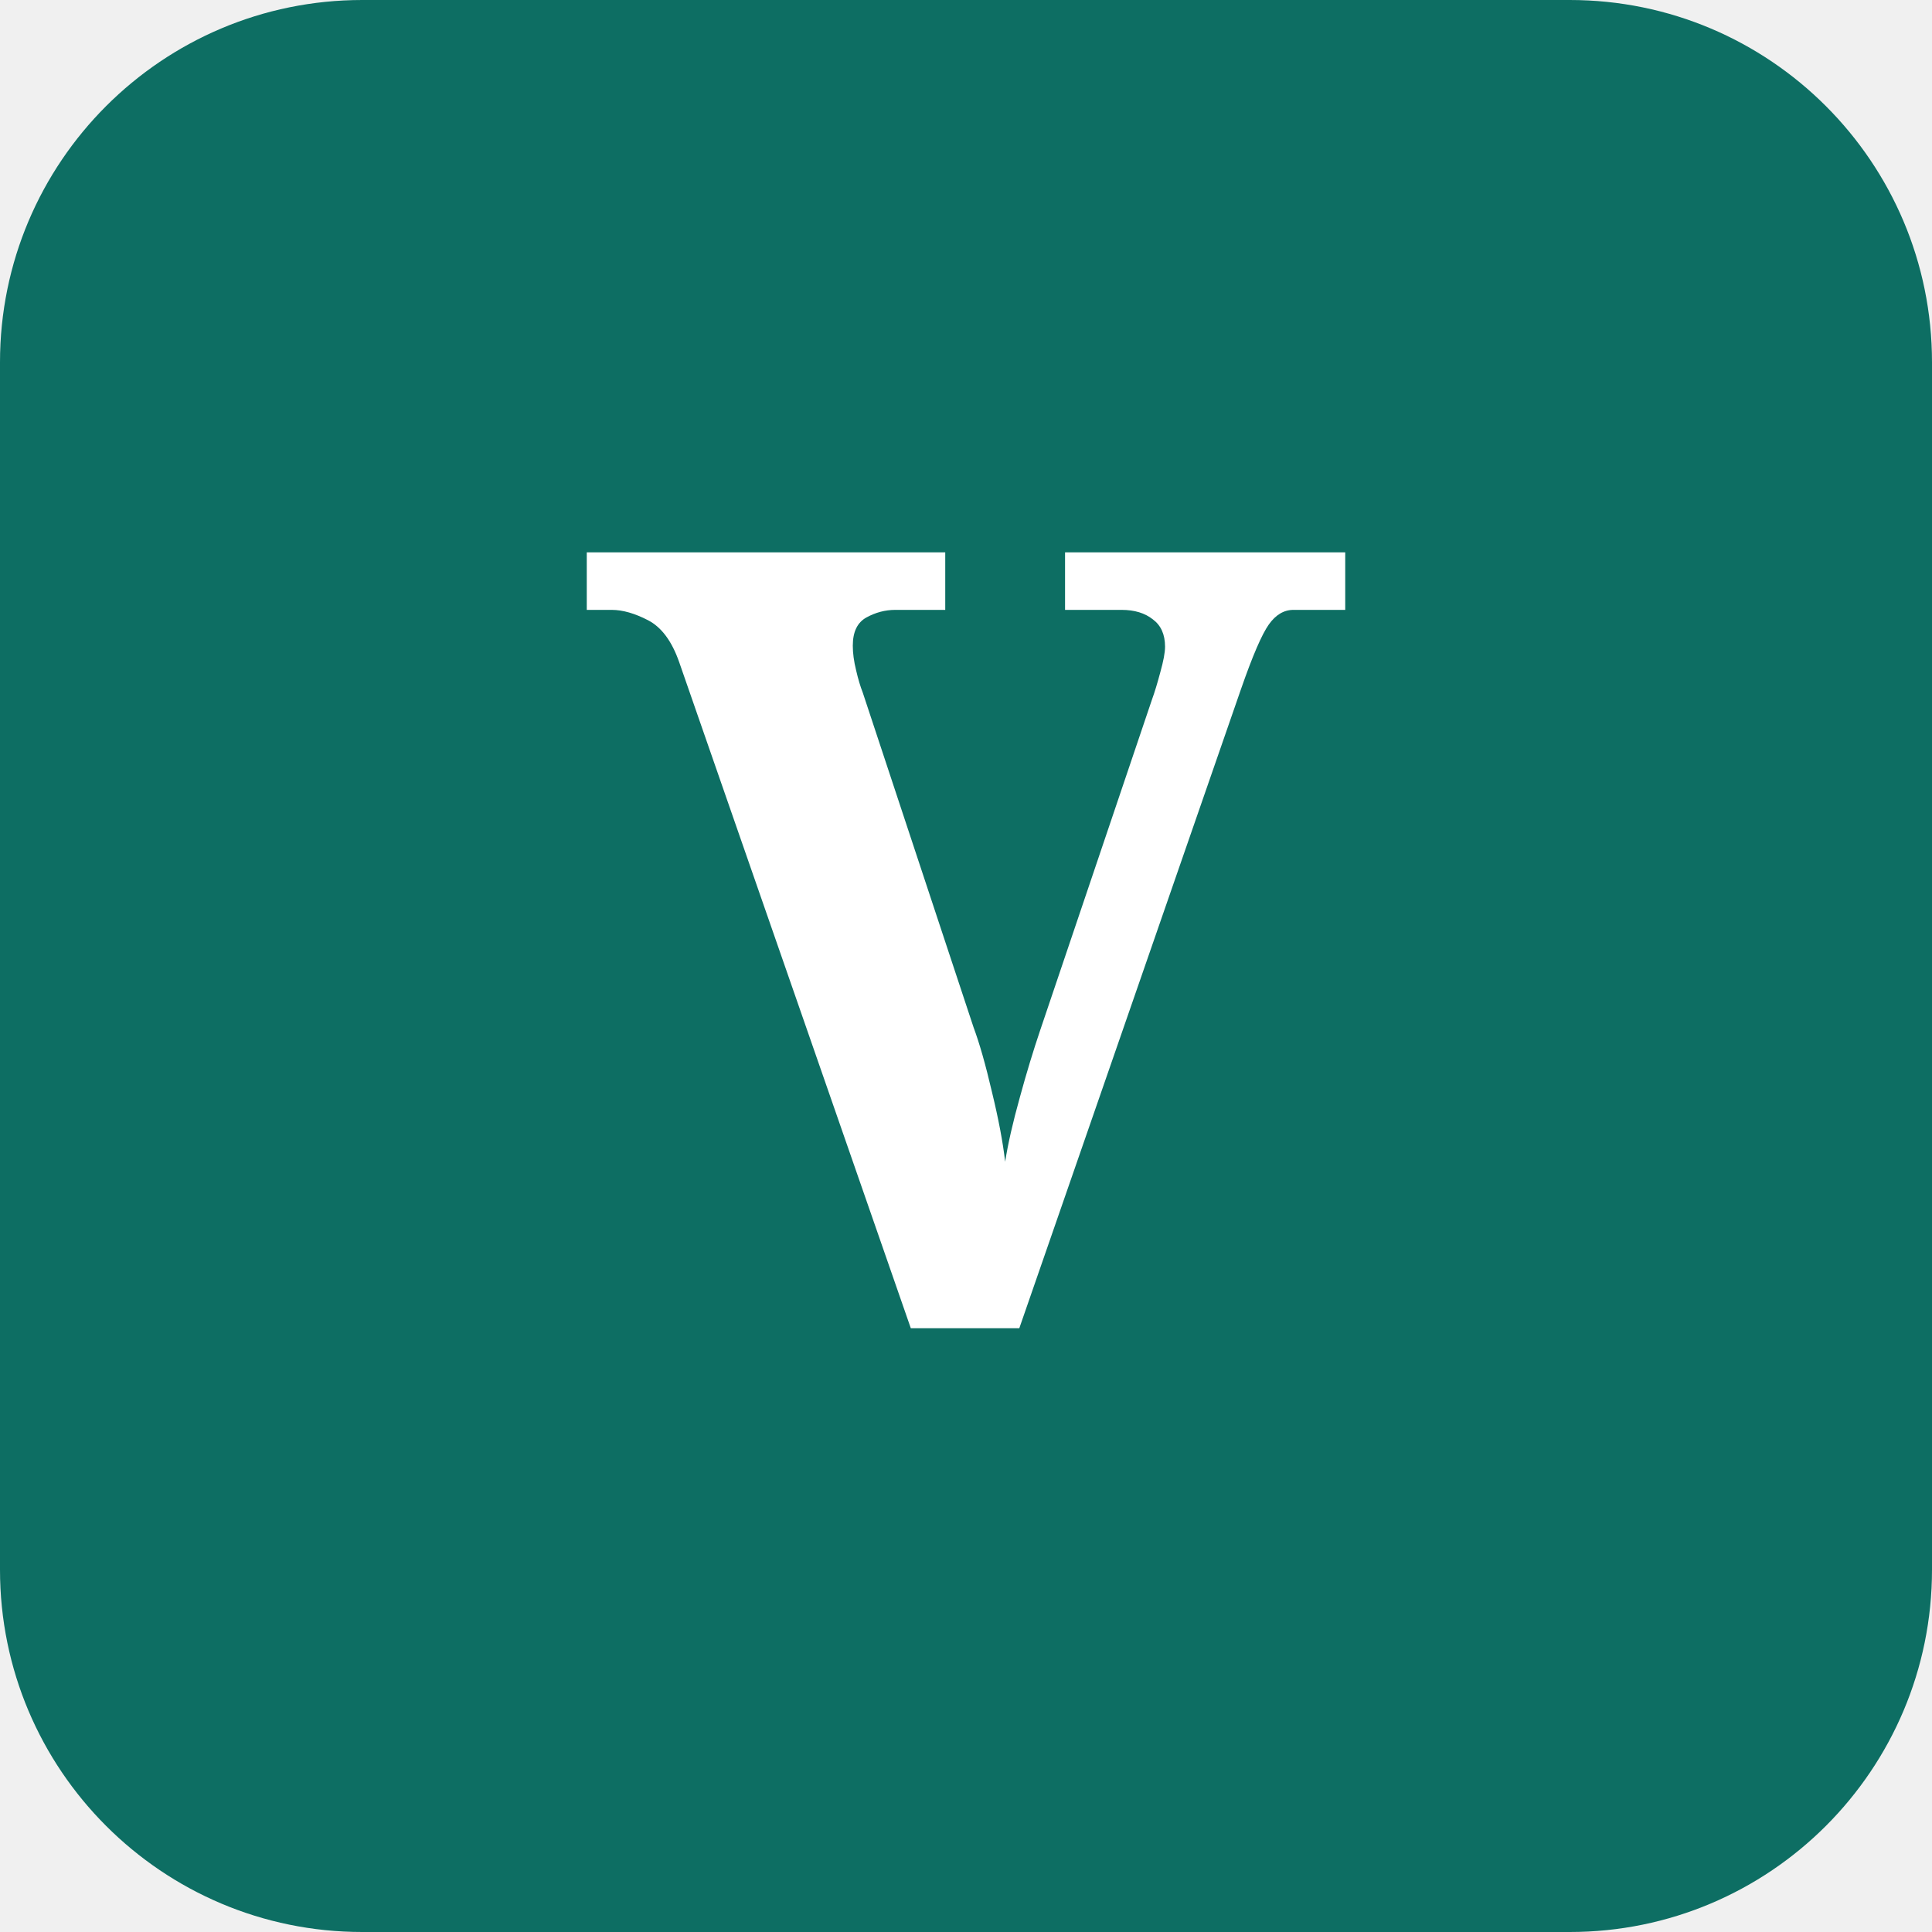
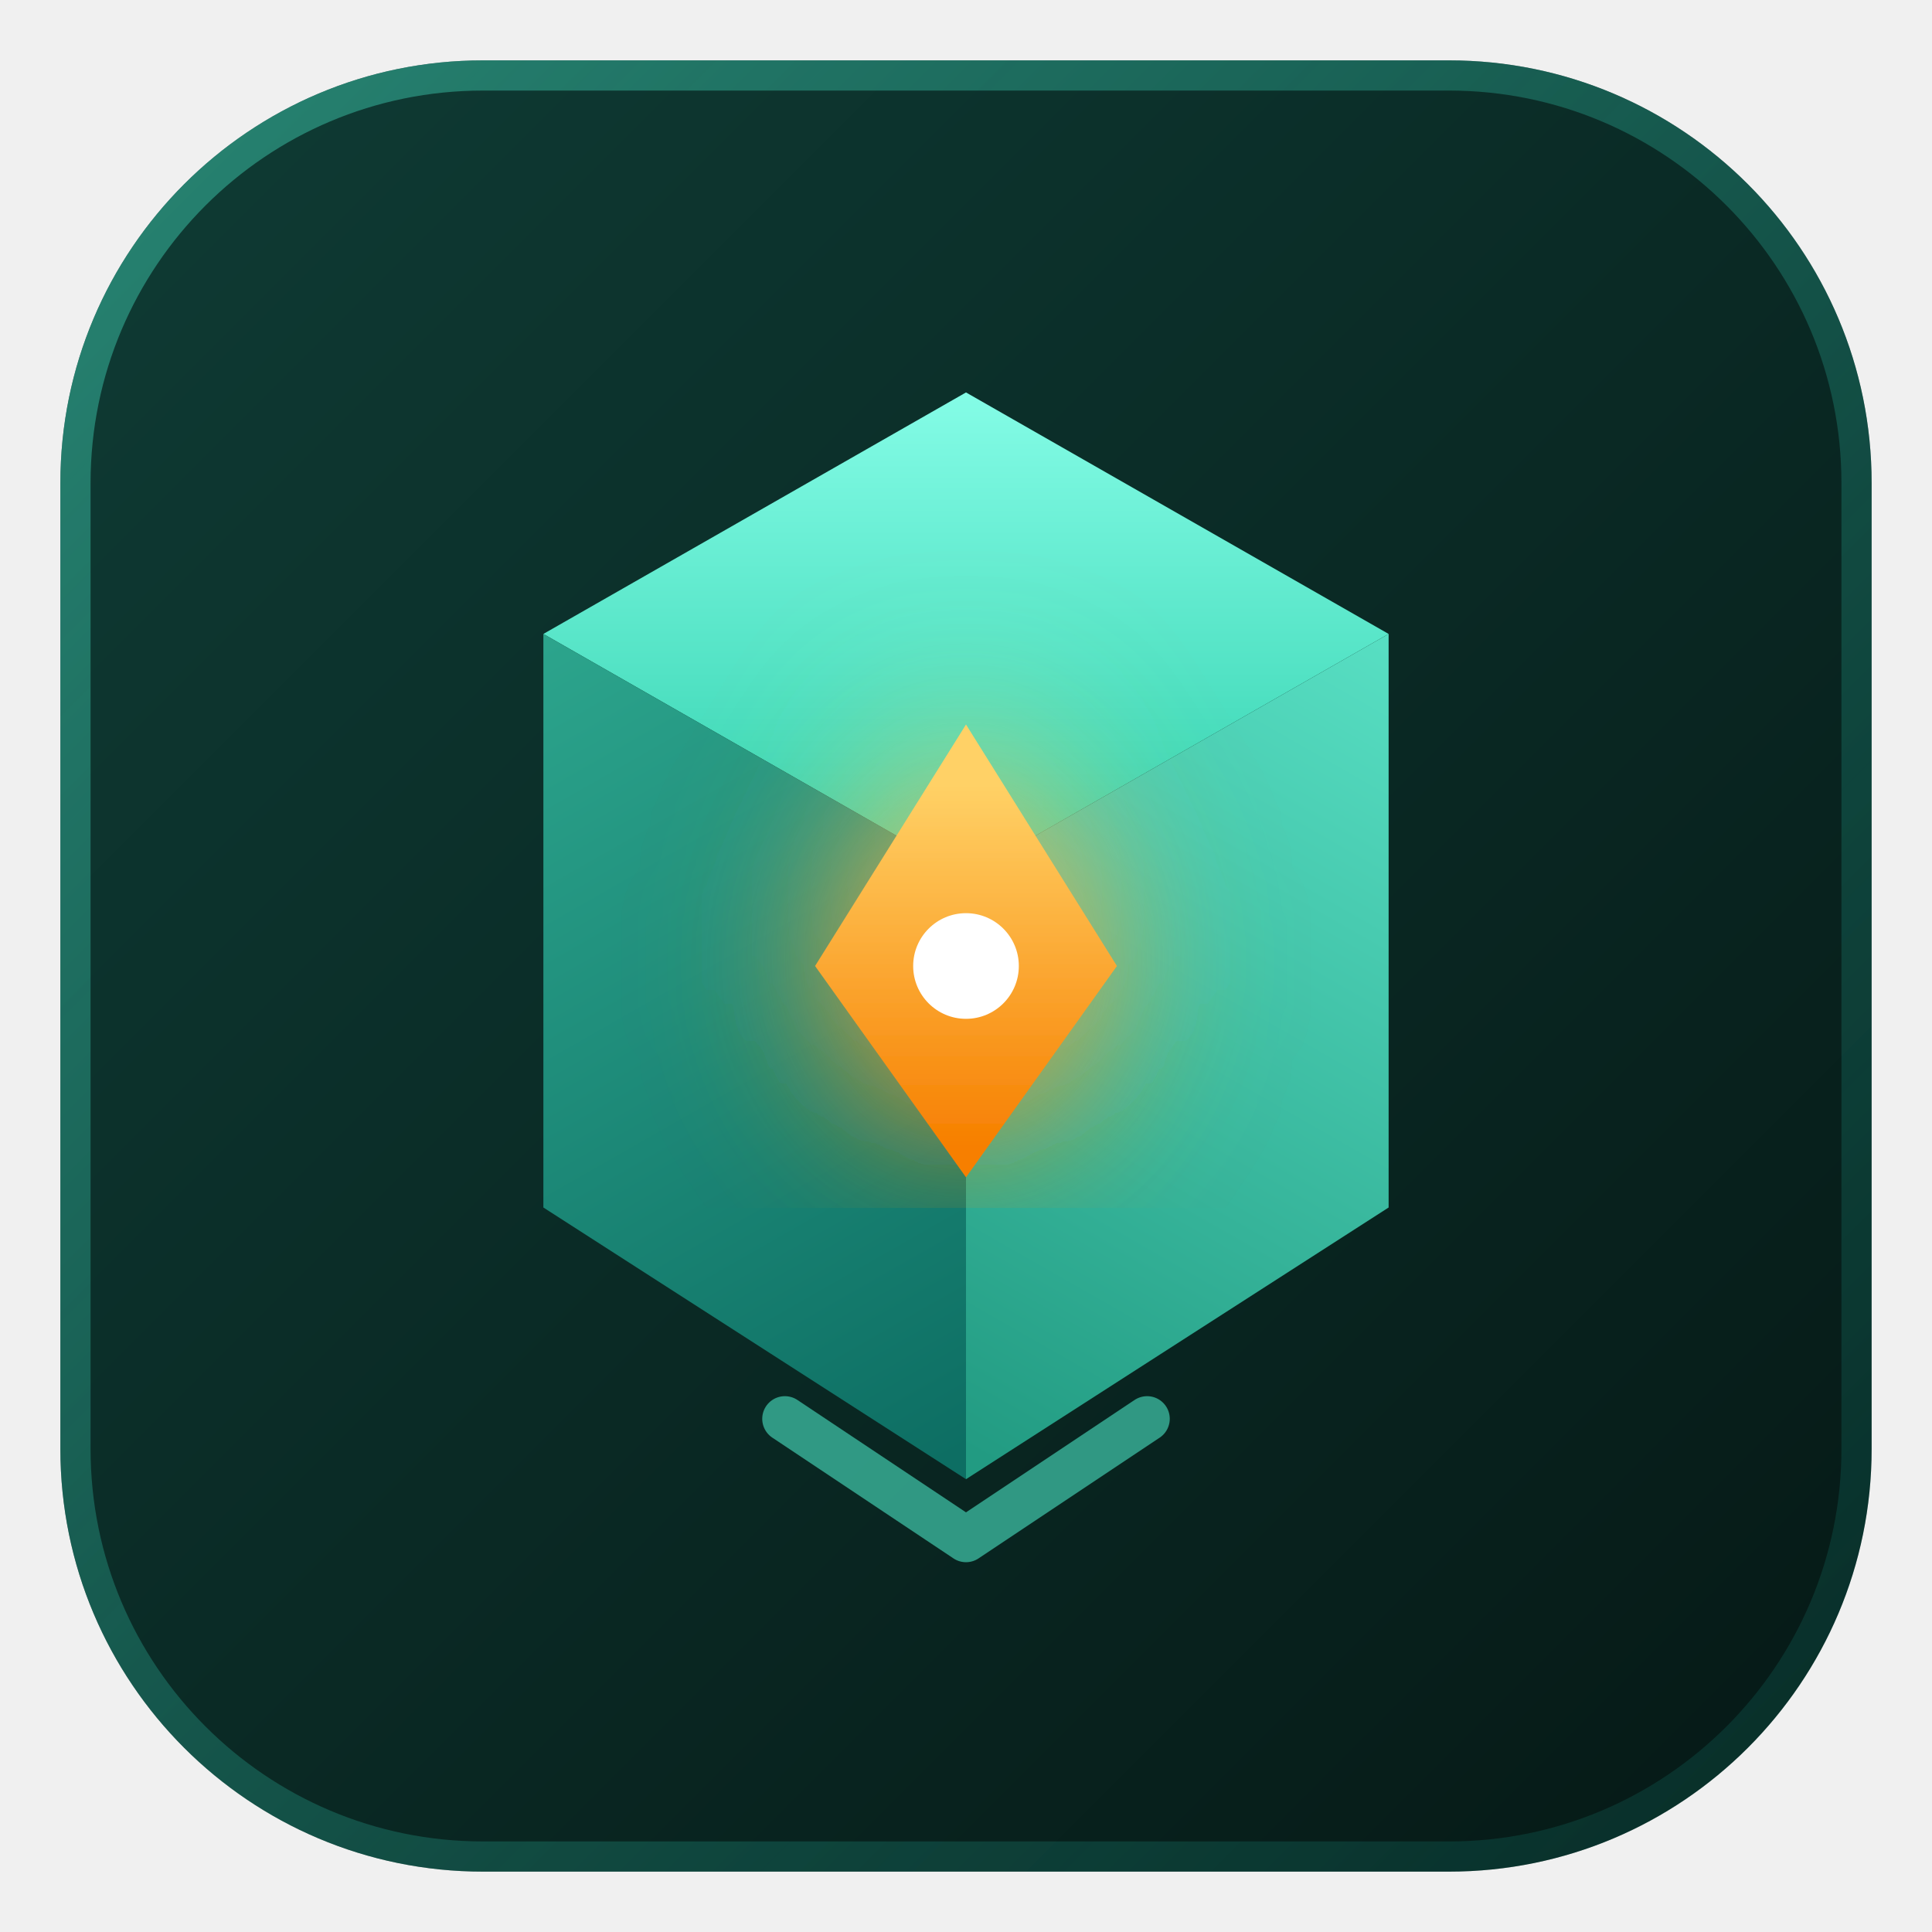
- <svg xmlns="http://www.w3.org/2000/svg" viewBox="0 0 64 64">
-   <rect width="64" height="64" rx="12" fill="#0d6e63" />
-   <text x="32" y="44" font-family="Georgia, serif" font-size="36" font-weight="bold" fill="#ffffff" text-anchor="middle">V</text>
+ <svg xmlns="http://www.w3.org/2000/svg" viewBox="0 0 64 64" fill="none">
+   <defs>
+     <linearGradient id="vf-bg" x1="0" y1="0" x2="64" y2="64" gradientUnits="userSpaceOnUse">
+       <stop offset="0%" stop-color="#0f3d36" />
+       <stop offset="50%" stop-color="#0a2a25" />
+       <stop offset="100%" stop-color="#051714" />
+     </linearGradient>
+     <linearGradient id="vf-stroke" x1="0" y1="0" x2="64" y2="64" gradientUnits="userSpaceOnUse">
+       <stop offset="0%" stop-color="#3dbfa4" stop-opacity="0.6" />
+       <stop offset="100%" stop-color="#0d6e63" stop-opacity="0.2" />
+     </linearGradient>
+     <linearGradient id="vf-facet-left" x1="16" y1="20" x2="32" y2="48" gradientUnits="userSpaceOnUse">
+       <stop offset="0%" stop-color="#2ea88f" />
+       <stop offset="100%" stop-color="#0d6e63" />
+     </linearGradient>
+     <linearGradient id="vf-facet-right" x1="48" y1="20" x2="32" y2="48" gradientUnits="userSpaceOnUse">
+       <stop offset="0%" stop-color="#5be3c7" />
+       <stop offset="100%" stop-color="#229b82" />
+     </linearGradient>
+     <linearGradient id="vf-facet-top" x1="32" y1="12" x2="32" y2="28" gradientUnits="userSpaceOnUse">
+       <stop offset="0%" stop-color="#8affea" />
+       <stop offset="100%" stop-color="#34d3b0" />
+     </linearGradient>
+     <linearGradient id="vf-ember" x1="32" y1="26" x2="32" y2="38" gradientUnits="userSpaceOnUse">
+       <stop offset="0%" stop-color="#ffd166" />
+       <stop offset="100%" stop-color="#f77f00" />
+     </linearGradient>
+     <filter id="vf-glow" x="20" y="16" width="24" height="24" filterUnits="userSpaceOnUse">
+       <feGaussianBlur stdDeviation="3" result="blur" />
+       <feComposite in="SourceGraphic" in2="blur" operator="over" />
+     </filter>
+   </defs>
+   <rect x="2" y="2" width="60" height="60" rx="14" fill="url(#vf-bg)" />
+   <rect x="2.5" y="2.5" width="59" height="59" rx="13.5" stroke="url(#vf-stroke)" stroke-width="1" />
+   <path d="M32 13L46 21L32 29L18 21L32 13Z" fill="url(#vf-facet-top)" />
+   <path d="M18 21L32 29V49L18 40V21Z" fill="url(#vf-facet-left)" />
+   <path d="M46 21L32 29V49L46 40V21Z" fill="url(#vf-facet-right)" />
+   <g filter="url(#vf-glow)">
+     <path d="M32 24L37 32L32 39L27 32L32 24Z" fill="url(#vf-ember)" />
+   </g>
+   <circle cx="32" cy="32" r="1.75" fill="#ffffff" />
+   <path d="M26 47L32 51L38 47" stroke="#3dbfa4" stroke-width="1.5" stroke-linecap="round" stroke-linejoin="round" opacity="0.75" />
</svg>
